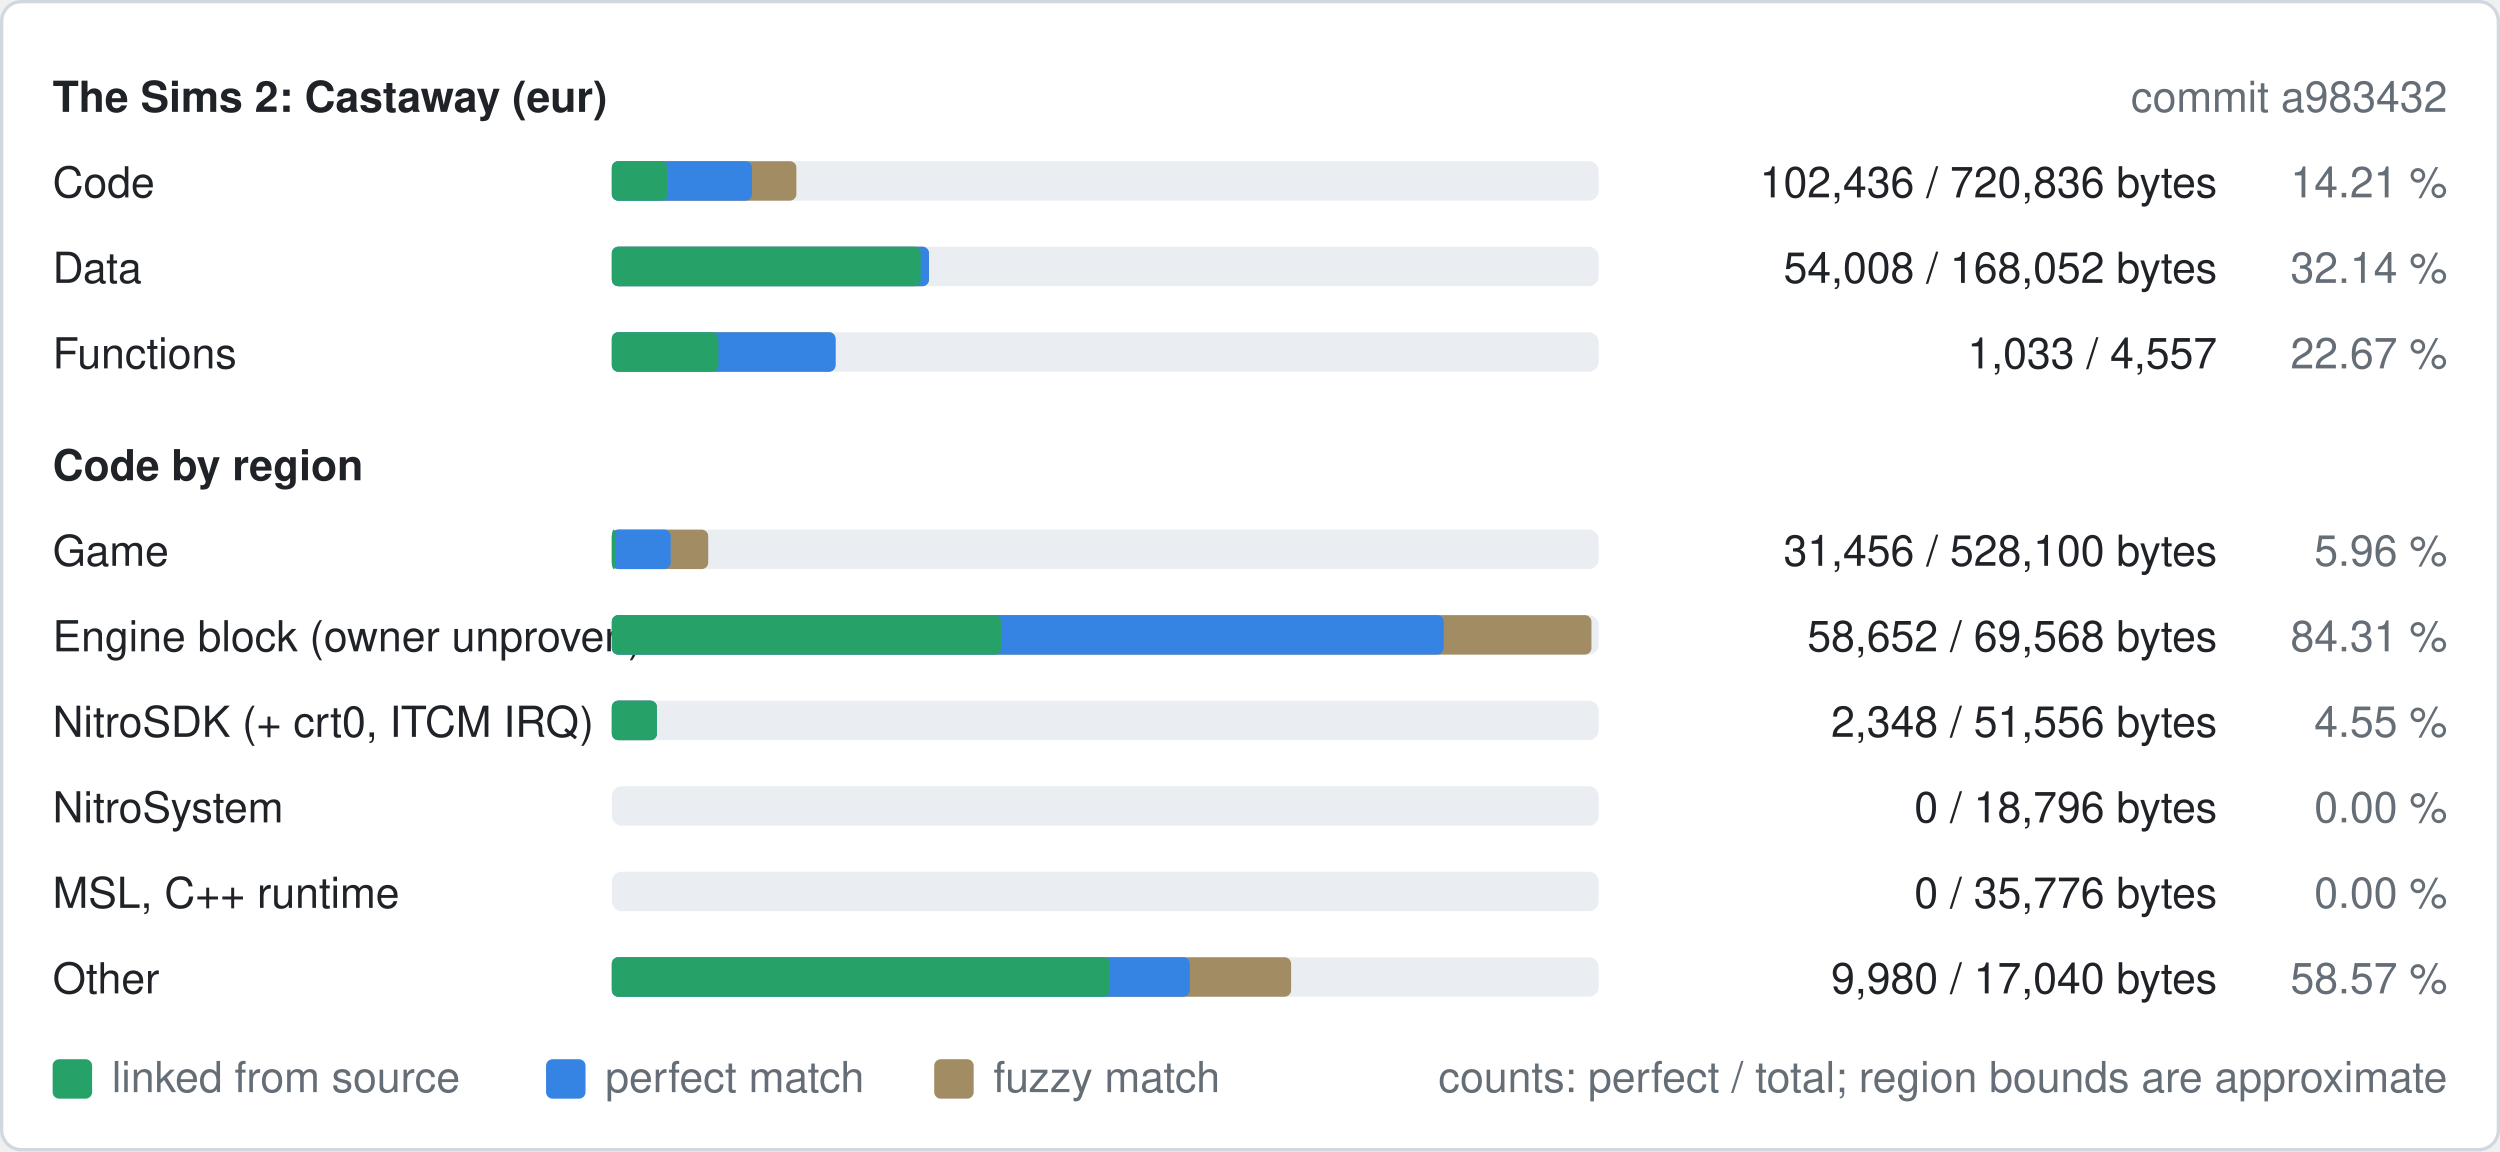
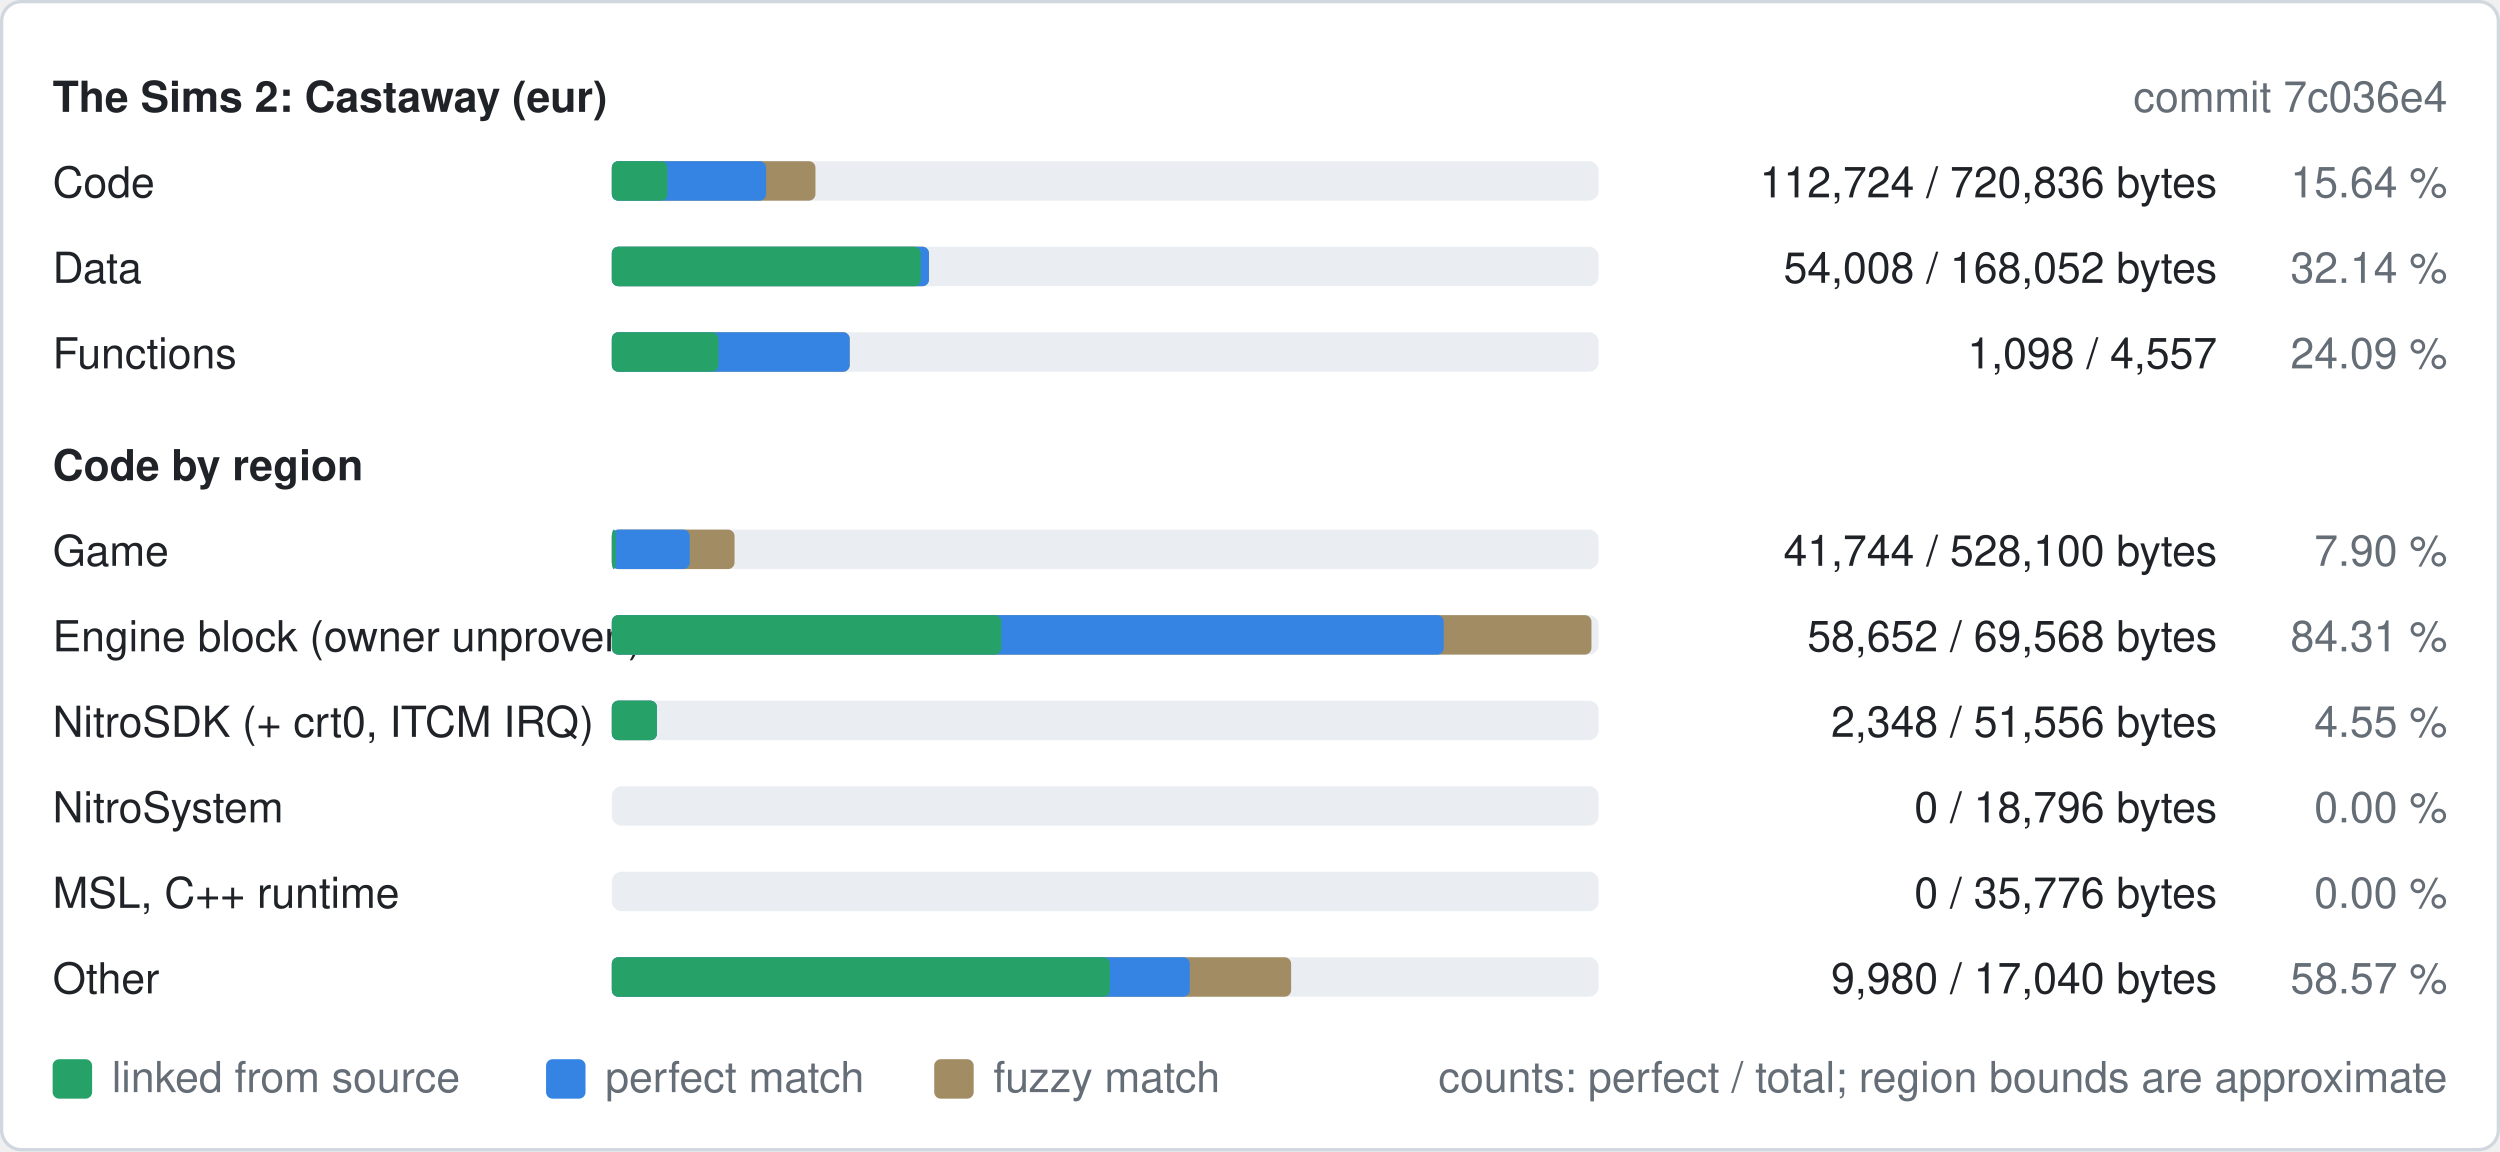
<svg xmlns="http://www.w3.org/2000/svg" width="760" height="350" viewBox="0 0 760 350" role="img" aria-label="Decompilation progress of eur">
  <style>
text{font-family:-apple-system,BlinkMacSystemFont,"Segoe UI",Helvetica,Arial,sans-serif;font-size:13px}
.b{font-weight:600}
.bg{fill:#ffffff;stroke:#d0d7de}.t{fill:#1f2328}.m{fill:#656d76}.track{fill:#eaeef2}.fuzzy{fill:#a28c64}.perfect{fill:#3584e4}.linked{fill:#26a269}
@media (prefers-color-scheme: dark){.bg{fill:#0d1117;stroke:#30363d}.t{fill:#e6edf3}.m{fill:#8d96a0}.track{fill:#21262d}.fuzzy{fill:#a28c64}.perfect{fill:#3584e4}.linked{fill:#2ec27e}}
</style>
  <rect class="bg" x="0.5" y="0.5" width="759" height="349" rx="6" />
  <text class="t b" x="16" y="34">The Sims 2: Castaway (eur)</text>
-   <text class="m" x="744" y="34" text-anchor="end">commit a983432</text>
+   <text class="m" x="744" y="34" text-anchor="end">commit 7c036e4</text>
  <text class="t" x="16" y="60">Code</text>
  <rect class="track" x="186" y="49" width="300" height="12" rx="3" />
-   <rect class="fuzzy" x="186" y="49" width="56.1" height="12" rx="2" />
-   <rect class="perfect" x="186" y="49" width="42.6" height="12" rx="2" />
+   <rect class="fuzzy" x="186" y="49" width="61.9" height="12" rx="2" />
+   <rect class="perfect" x="186" y="49" width="46.9" height="12" rx="2" />
  <rect class="linked" x="186" y="49" width="16.9" height="12" rx="2" />
-   <text class="t" x="674" y="60" text-anchor="end">102,436 / 720,836 bytes</text>
-   <text class="m" x="744" y="60" text-anchor="end">14.21 %</text>
+   <text class="t" x="674" y="60" text-anchor="end">112,724 / 720,836 bytes</text>
+   <text class="m" x="744" y="60" text-anchor="end">15.64 %</text>
  <text class="t" x="16" y="86">Data</text>
  <rect class="track" x="186" y="75" width="300" height="12" rx="3" />
  <rect class="fuzzy" x="186" y="75" width="96.4" height="12" rx="2" />
  <rect class="perfect" x="186" y="75" width="96.4" height="12" rx="2" />
  <rect class="linked" x="186" y="75" width="93.9" height="12" rx="2" />
  <text class="t" x="674" y="86" text-anchor="end">54,008 / 168,052 bytes</text>
  <text class="m" x="744" y="86" text-anchor="end">32.14 %</text>
  <text class="t" x="16" y="112">Functions</text>
  <rect class="track" x="186" y="101" width="300" height="12" rx="3" />
-   <rect class="fuzzy" x="186" y="101" width="68.0" height="12" rx="2" />
-   <rect class="perfect" x="186" y="101" width="68.0" height="12" rx="2" />
+   <rect class="fuzzy" x="186" y="101" width="72.3" height="12" rx="2" />
+   <rect class="perfect" x="186" y="101" width="72.3" height="12" rx="2" />
  <rect class="linked" x="186" y="101" width="32.4" height="12" rx="2" />
-   <text class="t" x="674" y="112" text-anchor="end">1,033 / 4,557</text>
-   <text class="m" x="744" y="112" text-anchor="end">22.67 %</text>
+   <text class="t" x="674" y="112" text-anchor="end">1,098 / 4,557</text>
+   <text class="m" x="744" y="112" text-anchor="end">24.09 %</text>
  <text class="t b" x="16" y="146">Code by region</text>
  <text class="t" x="16" y="172">Game</text>
  <rect class="track" x="186" y="161" width="300" height="12" rx="3" />
-   <rect class="fuzzy" x="186" y="161" width="29.3" height="12" rx="2" />
-   <rect class="perfect" x="186" y="161" width="17.9" height="12" rx="2" />
+   <rect class="fuzzy" x="186" y="161" width="37.3" height="12" rx="2" />
+   <rect class="perfect" x="186" y="161" width="23.7" height="12" rx="2" />
  <rect class="linked" x="186" y="161" width="1.2" height="12" rx="2" />
-   <text class="t" x="674" y="172" text-anchor="end">31,456 / 528,100 bytes</text>
-   <text class="m" x="744" y="172" text-anchor="end">5.96 %</text>
+   <text class="t" x="674" y="172" text-anchor="end">41,744 / 528,100 bytes</text>
+   <text class="m" x="744" y="172" text-anchor="end">7.90 %</text>
  <text class="t" x="16" y="198">Engine block (owner unproven)</text>
  <rect class="track" x="186" y="187" width="300" height="12" rx="3" />
  <rect class="fuzzy" x="186" y="187" width="297.8" height="12" rx="2" />
  <rect class="perfect" x="186" y="187" width="252.9" height="12" rx="2" />
  <rect class="linked" x="186" y="187" width="118.4" height="12" rx="2" />
  <text class="t" x="674" y="198" text-anchor="end">58,652 / 69,568 bytes</text>
  <text class="m" x="744" y="198" text-anchor="end">84.31 %</text>
  <text class="t" x="16" y="224">NitroSDK (+ crt0, ITCM IRQ)</text>
  <rect class="track" x="186" y="213" width="300" height="12" rx="3" />
  <rect class="fuzzy" x="186" y="213" width="13.7" height="12" rx="2" />
  <rect class="perfect" x="186" y="213" width="13.7" height="12" rx="2" />
  <rect class="linked" x="186" y="213" width="13.7" height="12" rx="2" />
  <text class="t" x="674" y="224" text-anchor="end">2,348 / 51,556 bytes</text>
  <text class="m" x="744" y="224" text-anchor="end">4.55 %</text>
  <text class="t" x="16" y="250">NitroSystem</text>
  <rect class="track" x="186" y="239" width="300" height="12" rx="3" />
  <text class="t" x="674" y="250" text-anchor="end">0 / 18,796 bytes</text>
  <text class="m" x="744" y="250" text-anchor="end">0.00 %</text>
  <text class="t" x="16" y="276">MSL, C++ runtime</text>
  <rect class="track" x="186" y="265" width="300" height="12" rx="3" />
  <text class="t" x="674" y="276" text-anchor="end">0 / 35,776 bytes</text>
  <text class="m" x="744" y="276" text-anchor="end">0.00 %</text>
  <text class="t" x="16" y="302">Other</text>
  <rect class="track" x="186" y="291" width="300" height="12" rx="3" />
  <rect class="fuzzy" x="186" y="291" width="206.5" height="12" rx="2" />
  <rect class="perfect" x="186" y="291" width="175.7" height="12" rx="2" />
  <rect class="linked" x="186" y="291" width="151.4" height="12" rx="2" />
  <text class="t" x="674" y="302" text-anchor="end">9,980 / 17,040 bytes</text>
  <text class="m" x="744" y="302" text-anchor="end">58.57 %</text>
  <rect class="linked" x="16" y="322" width="12" height="12" rx="2" />
  <text class="m" x="34" y="332">linked from source</text>
  <rect class="perfect" x="166" y="322" width="12" height="12" rx="2" />
  <text class="m" x="184" y="332">perfect match</text>
  <rect class="fuzzy" x="284" y="322" width="12" height="12" rx="2" />
  <text class="m" x="302" y="332">fuzzy match</text>
  <text class="m" x="744" y="332" text-anchor="end">counts: perfect / total; region bounds are approximate</text>
</svg>
